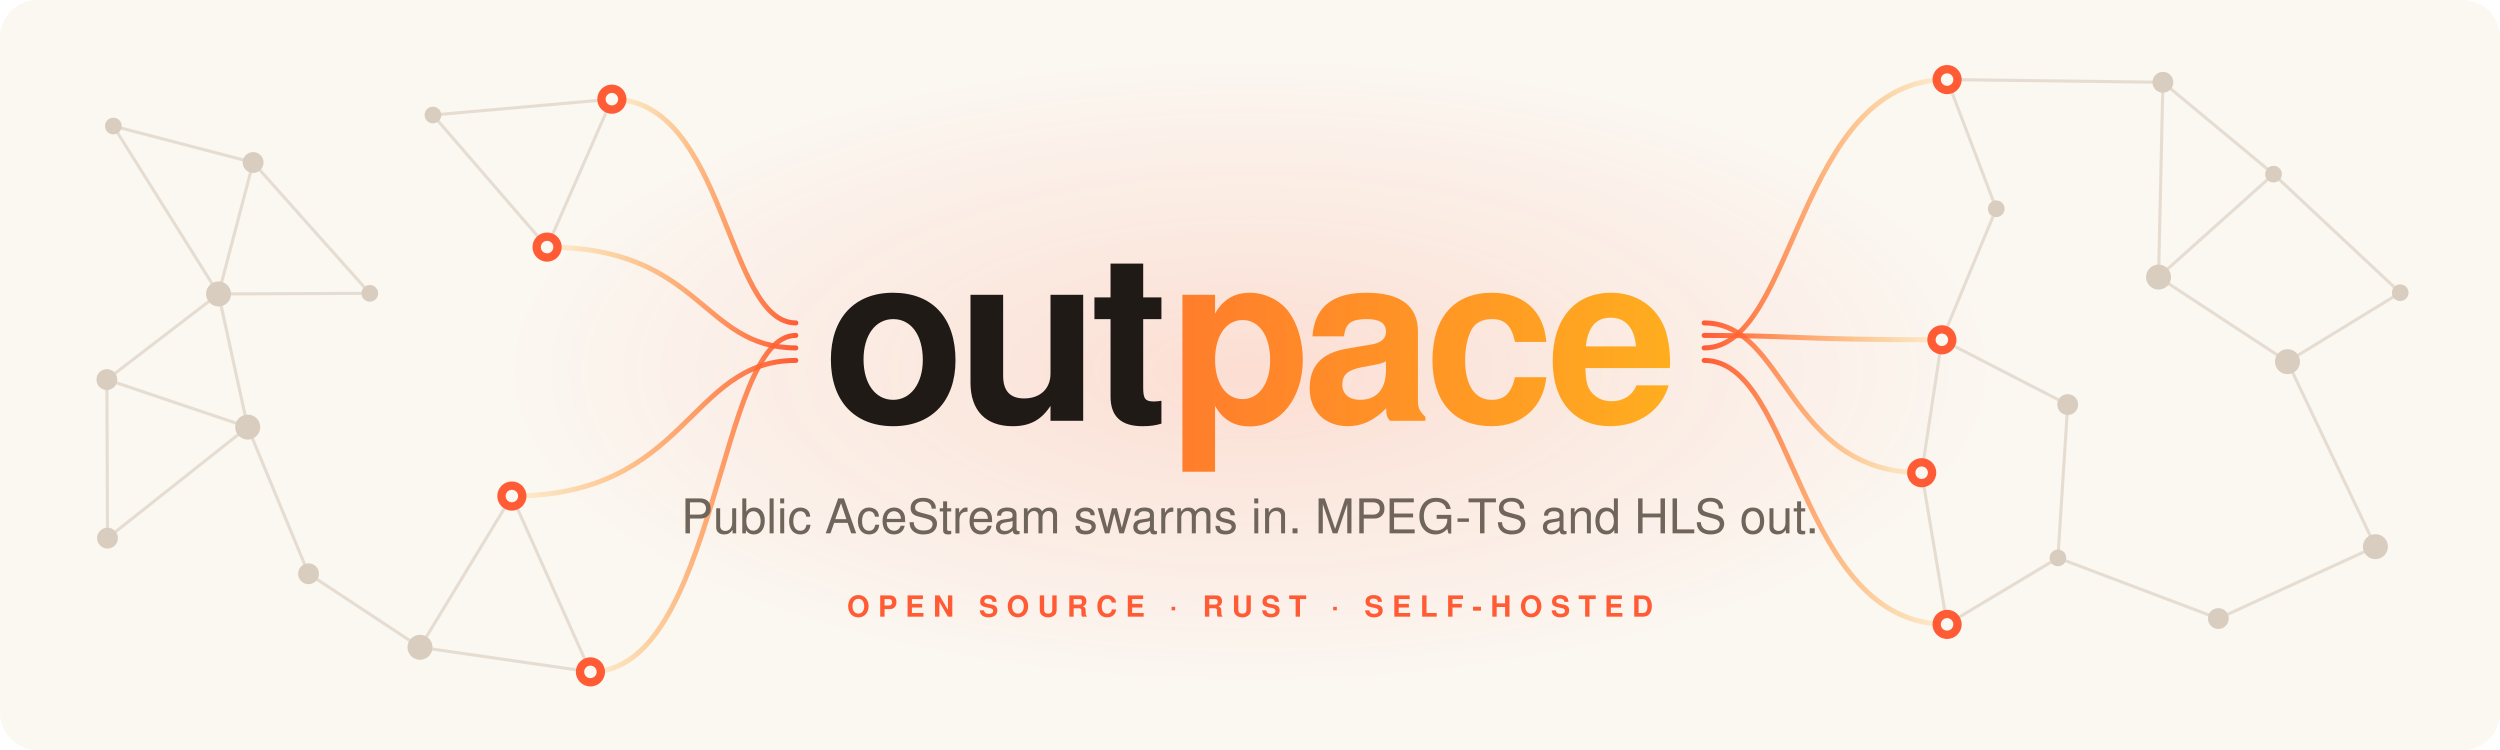
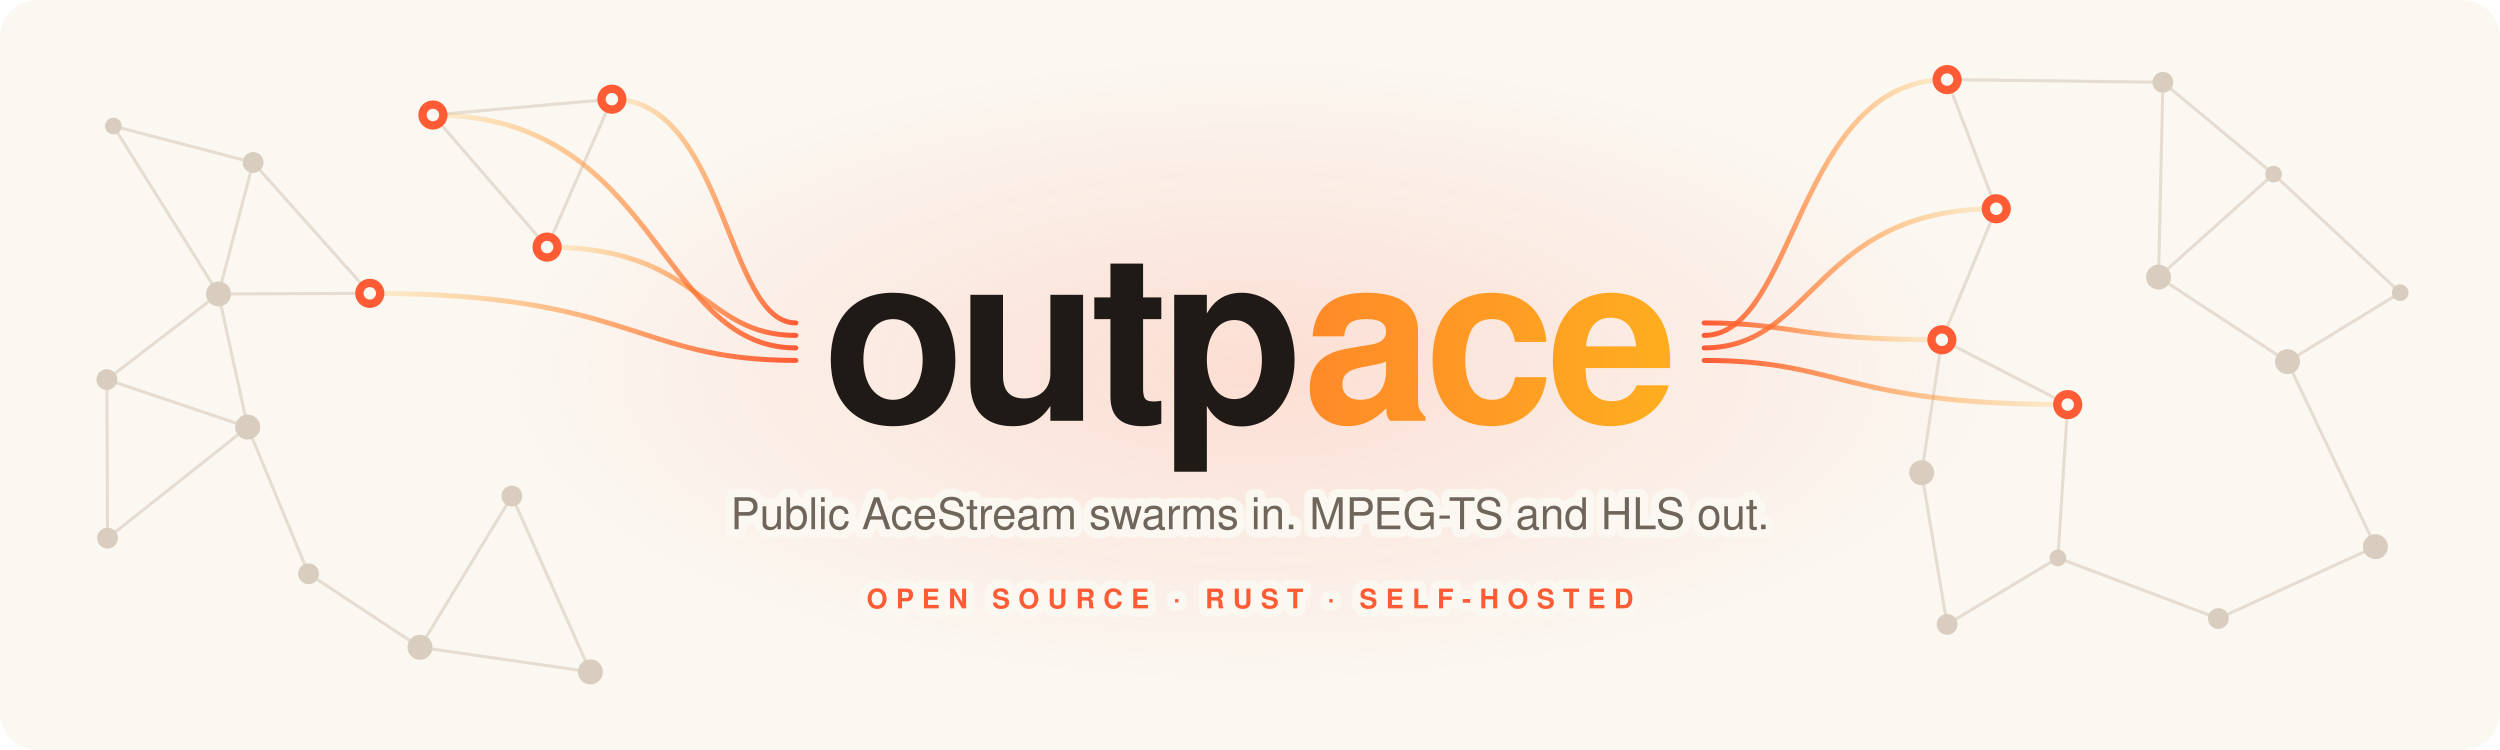
<svg xmlns="http://www.w3.org/2000/svg" width="1200" height="360" viewBox="0 0 1200 360" role="img" aria-labelledby="t d">
  <defs>
    <linearGradient id="flowL" x1="0" y1="0" x2="1" y2="0">
      <stop stop-color="#ffad1f" stop-opacity="0.15" />
      <stop offset="1" stop-color="#ff5b35" />
    </linearGradient>
    <linearGradient id="flowR" x1="1" y1="0" x2="0" y2="0">
      <stop stop-color="#ffad1f" stop-opacity="0.15" />
      <stop offset="1" stop-color="#ff5b35" />
    </linearGradient>
    <linearGradient id="word" x1="0" y1="0" x2="1" y2="0">
      <stop stop-color="#ff5b35" />
      <stop offset="1" stop-color="#ffad1f" />
    </linearGradient>
    <radialGradient id="glow" cx="0.5" cy="0.5" r="0.5">
      <stop stop-color="#ff5b35" stop-opacity="0.16" />
      <stop offset="1" stop-color="#ff5b35" stop-opacity="0" />
    </radialGradient>
  </defs>
  <rect width="1200" height="360" rx="18" fill="#fbf7f1" />
  <ellipse cx="600" cy="178" rx="360" ry="150" fill="url(#glow)" />
  <line x1="121.5" y1="78.0" x2="177.5" y2="140.8" stroke="#e6ddd2" stroke-width="1.5" />
  <line x1="121.5" y1="78.0" x2="54.4" y2="60.5" stroke="#e6ddd2" stroke-width="1.5" />
  <line x1="121.5" y1="78.0" x2="104.9" y2="141.1" stroke="#e6ddd2" stroke-width="1.5" />
  <line x1="207.8" y1="55.2" x2="293.7" y2="47.6" stroke="#e6ddd2" stroke-width="1.5" />
  <line x1="207.8" y1="55.2" x2="262.6" y2="118.6" stroke="#e6ddd2" stroke-width="1.5" />
  <line x1="177.5" y1="140.8" x2="104.9" y2="141.1" stroke="#e6ddd2" stroke-width="1.5" />
  <line x1="51.3" y1="182.2" x2="118.9" y2="205.0" stroke="#e6ddd2" stroke-width="1.5" />
  <line x1="51.3" y1="182.2" x2="51.6" y2="258.3" stroke="#e6ddd2" stroke-width="1.5" />
  <line x1="51.3" y1="182.2" x2="104.9" y2="141.1" stroke="#e6ddd2" stroke-width="1.5" />
  <line x1="54.4" y1="60.5" x2="104.9" y2="141.1" stroke="#e6ddd2" stroke-width="1.5" />
  <line x1="148.1" y1="275.4" x2="201.6" y2="310.7" stroke="#e6ddd2" stroke-width="1.5" />
  <line x1="148.1" y1="275.4" x2="118.9" y2="205.0" stroke="#e6ddd2" stroke-width="1.5" />
  <line x1="201.6" y1="310.7" x2="245.7" y2="238.1" stroke="#e6ddd2" stroke-width="1.5" />
  <line x1="201.6" y1="310.7" x2="283.4" y2="322.5" stroke="#e6ddd2" stroke-width="1.5" />
  <line x1="293.7" y1="47.6" x2="262.6" y2="118.6" stroke="#e6ddd2" stroke-width="1.5" />
  <line x1="118.9" y1="205.0" x2="51.6" y2="258.3" stroke="#e6ddd2" stroke-width="1.5" />
  <line x1="118.9" y1="205.0" x2="104.9" y2="141.1" stroke="#e6ddd2" stroke-width="1.5" />
  <line x1="245.7" y1="238.1" x2="283.4" y2="322.5" stroke="#e6ddd2" stroke-width="1.5" />
  <line x1="1152.1" y1="140.5" x2="1098.0" y2="173.6" stroke="#e6ddd2" stroke-width="1.5" />
  <line x1="1152.1" y1="140.5" x2="1091.3" y2="83.6" stroke="#e6ddd2" stroke-width="1.5" />
  <line x1="958.2" y1="100.2" x2="934.6" y2="38.2" stroke="#e6ddd2" stroke-width="1.5" />
  <line x1="958.2" y1="100.2" x2="932.1" y2="163.1" stroke="#e6ddd2" stroke-width="1.5" />
  <line x1="1064.8" y1="296.9" x2="1140.2" y2="262.4" stroke="#e6ddd2" stroke-width="1.5" />
  <line x1="1064.8" y1="296.9" x2="987.8" y2="267.8" stroke="#e6ddd2" stroke-width="1.5" />
  <line x1="922.4" y1="226.9" x2="934.6" y2="299.7" stroke="#e6ddd2" stroke-width="1.5" />
  <line x1="922.4" y1="226.9" x2="932.1" y2="163.1" stroke="#e6ddd2" stroke-width="1.5" />
  <line x1="1140.2" y1="262.4" x2="1098.0" y2="173.6" stroke="#e6ddd2" stroke-width="1.5" />
  <line x1="1098.0" y1="173.6" x2="1036.1" y2="133.0" stroke="#e6ddd2" stroke-width="1.5" />
  <line x1="987.8" y1="267.8" x2="992.5" y2="194.2" stroke="#e6ddd2" stroke-width="1.5" />
  <line x1="987.8" y1="267.8" x2="934.6" y2="299.7" stroke="#e6ddd2" stroke-width="1.5" />
  <line x1="1091.3" y1="83.6" x2="1038.2" y2="39.5" stroke="#e6ddd2" stroke-width="1.5" />
  <line x1="1091.3" y1="83.6" x2="1036.1" y2="133.0" stroke="#e6ddd2" stroke-width="1.5" />
  <line x1="992.5" y1="194.2" x2="932.1" y2="163.1" stroke="#e6ddd2" stroke-width="1.5" />
  <line x1="934.6" y1="38.2" x2="1038.2" y2="39.5" stroke="#e6ddd2" stroke-width="1.5" />
  <line x1="1038.2" y1="39.5" x2="1036.1" y2="133.0" stroke="#e6ddd2" stroke-width="1.5" />
  <path d="M293.7 47.6 C348.4 47.6 348.4 155.0 382 155.0" fill="none" stroke="url(#flowL)" stroke-width="2.4" stroke-linecap="round" />
-   <path d="M283.4 322.5 C344.5 322.5 344.5 161.0 382 161.0" fill="none" stroke="url(#flowL)" stroke-width="2.4" stroke-linecap="round" />
-   <path d="M262.6 118.6 C336.6 118.6 336.6 167.0 382 167.0" fill="none" stroke="url(#flowL)" stroke-width="2.4" stroke-linecap="round" />
-   <path d="M245.7 238.1 C330.2 238.1 330.2 173.0 382 173.0" fill="none" stroke="url(#flowL)" stroke-width="2.4" stroke-linecap="round" />
-   <path d="M922.4 226.9 C857.7 226.9 857.7 155.0 818 155.0" fill="none" stroke="url(#flowR)" stroke-width="2.4" stroke-linecap="round" />
-   <path d="M932.1 163.1 C861.4 163.1 861.4 161.0 818 161.0" fill="none" stroke="url(#flowR)" stroke-width="2.4" stroke-linecap="round" />
-   <path d="M934.6 38.2 C862.3 38.2 862.3 167.0 818 167.0" fill="none" stroke="url(#flowR)" stroke-width="2.4" stroke-linecap="round" />
-   <path d="M934.6 299.7 C862.3 299.7 862.3 173.0 818 173.0" fill="none" stroke="url(#flowR)" stroke-width="2.4" stroke-linecap="round" />
+   <path d="M262.6 118.6 C336.6 118.6 336.6 161.0 382 161.0" fill="none" stroke="url(#flowL)" stroke-width="2.4" stroke-linecap="round" />
+   <path d="M207.8 55.2 C315.8 55.2 315.8 167.0 382 167.0" fill="none" stroke="url(#flowL)" stroke-width="2.4" stroke-linecap="round" />
+   <path d="M177.5 140.8 C304.3 140.8 304.3 173.0 382 173.0" fill="none" stroke="url(#flowL)" stroke-width="2.4" stroke-linecap="round" />
+   <path d="M932.1 163.1 C861.4 163.1 861.4 155.0 818 155.0" fill="none" stroke="url(#flowR)" stroke-width="2.4" stroke-linecap="round" />
+   <path d="M934.6 38.2 C862.3 38.2 862.3 161.0 818 161.0" fill="none" stroke="url(#flowR)" stroke-width="2.4" stroke-linecap="round" />
+   <path d="M958.2 100.2 C871.3 100.2 871.3 167.0 818 167.0" fill="none" stroke="url(#flowR)" stroke-width="2.4" stroke-linecap="round" />
+   <path d="M992.5 194.2 C884.3 194.2 884.3 173.0 818 173.0" fill="none" stroke="url(#flowR)" stroke-width="2.4" stroke-linecap="round" />
  <circle cx="121.5" cy="78.0" r="5" fill="#d8cdbf" />
-   <circle cx="207.8" cy="55.2" r="4" fill="#d8cdbf" />
-   <circle cx="177.5" cy="140.8" r="4" fill="#d8cdbf" />
+   <circle cx="207.8" cy="55.2" r="7" fill="#ff5b35" />
+   <circle cx="207.8" cy="55.2" r="3" fill="#fbf7f1" />
+   <circle cx="177.5" cy="140.8" r="7" fill="#ff5b35" />
+   <circle cx="177.5" cy="140.8" r="3" fill="#fbf7f1" />
  <circle cx="51.3" cy="182.2" r="5" fill="#d8cdbf" />
  <circle cx="54.4" cy="60.5" r="4" fill="#d8cdbf" />
  <circle cx="148.1" cy="275.4" r="5" fill="#d8cdbf" />
  <circle cx="201.6" cy="310.7" r="6" fill="#d8cdbf" />
  <circle cx="293.7" cy="47.6" r="7" fill="#ff5b35" />
  <circle cx="293.7" cy="47.6" r="3" fill="#fbf7f1" />
  <circle cx="262.6" cy="118.6" r="7" fill="#ff5b35" />
  <circle cx="262.6" cy="118.6" r="3" fill="#fbf7f1" />
  <circle cx="118.9" cy="205.0" r="6" fill="#d8cdbf" />
-   <circle cx="245.7" cy="238.1" r="7" fill="#ff5b35" />
-   <circle cx="245.7" cy="238.1" r="3" fill="#fbf7f1" />
+   <circle cx="245.7" cy="238.1" r="5" fill="#d8cdbf" />
  <circle cx="51.6" cy="258.3" r="5" fill="#d8cdbf" />
  <circle cx="104.9" cy="141.1" r="6" fill="#d8cdbf" />
-   <circle cx="283.4" cy="322.5" r="7" fill="#ff5b35" />
-   <circle cx="283.4" cy="322.5" r="3" fill="#fbf7f1" />
+   <circle cx="283.4" cy="322.5" r="6" fill="#d8cdbf" />
  <circle cx="1152.1" cy="140.5" r="4" fill="#d8cdbf" />
-   <circle cx="958.2" cy="100.2" r="4" fill="#d8cdbf" />
+   <circle cx="958.2" cy="100.2" r="7" fill="#ff5b35" />
+   <circle cx="958.2" cy="100.2" r="3" fill="#fbf7f1" />
  <circle cx="1064.8" cy="296.9" r="5" fill="#d8cdbf" />
-   <circle cx="922.4" cy="226.9" r="7" fill="#ff5b35" />
-   <circle cx="922.4" cy="226.9" r="3" fill="#fbf7f1" />
+   <circle cx="922.4" cy="226.9" r="6" fill="#d8cdbf" />
  <circle cx="1140.2" cy="262.4" r="6" fill="#d8cdbf" />
  <circle cx="1098.0" cy="173.6" r="6" fill="#d8cdbf" />
  <circle cx="987.8" cy="267.8" r="4" fill="#d8cdbf" />
  <circle cx="1091.3" cy="83.6" r="4" fill="#d8cdbf" />
-   <circle cx="992.5" cy="194.2" r="5" fill="#d8cdbf" />
+   <circle cx="992.5" cy="194.2" r="7" fill="#ff5b35" />
+   <circle cx="992.5" cy="194.2" r="3" fill="#fbf7f1" />
  <circle cx="934.6" cy="38.2" r="7" fill="#ff5b35" />
  <circle cx="934.6" cy="38.2" r="3" fill="#fbf7f1" />
-   <circle cx="934.6" cy="299.7" r="7" fill="#ff5b35" />
-   <circle cx="934.6" cy="299.7" r="3" fill="#fbf7f1" />
+   <circle cx="934.6" cy="299.7" r="5" fill="#d8cdbf" />
  <circle cx="1038.2" cy="39.5" r="5" fill="#d8cdbf" />
  <circle cx="932.1" cy="163.1" r="7" fill="#ff5b35" />
  <circle cx="932.1" cy="163.1" r="3" fill="#fbf7f1" />
  <circle cx="1036.1" cy="133.0" r="6" fill="#d8cdbf" />
  <g font-family="ui-sans-serif, -apple-system, 'Segoe UI', 'Helvetica Neue', Helvetica, Arial, sans-serif" text-anchor="middle">
-     <text x="600" y="202" font-size="112" font-weight="800" letter-spacing="-4" fill="#1f1a16">out<tspan fill="url(#word)">pace</tspan>
+     <text x="600" y="202" font-size="112" font-weight="800" letter-spacing="-4" fill="#1f1a16">outp<tspan fill="url(#word)">ace</tspan>
    </text>
-     <text x="600" y="256" font-size="23" fill="#6f655b">Public AceStream swarms in. MPEG-TS and HLS out.</text>
-     <text x="600" y="296" font-size="14" font-weight="700" letter-spacing="4" fill="#ff5b35">OPEN SOURCE  ·  RUST  ·  SELF-HOSTED</text>
+     <text x="600" y="254" font-size="21" stroke="#fbf7f1" stroke-width="8" stroke-linejoin="round" paint-order="stroke" fill="#6f655b">Public AceStream swarms in. MPEG-TS and HLS out.</text>
+     <text x="600" y="292" font-size="13" font-weight="700" letter-spacing="4" stroke="#fbf7f1" stroke-width="8" stroke-linejoin="round" paint-order="stroke" fill="#ff5b35">OPEN SOURCE  ·  RUST  ·  SELF-HOSTED</text>
  </g>
</svg>
